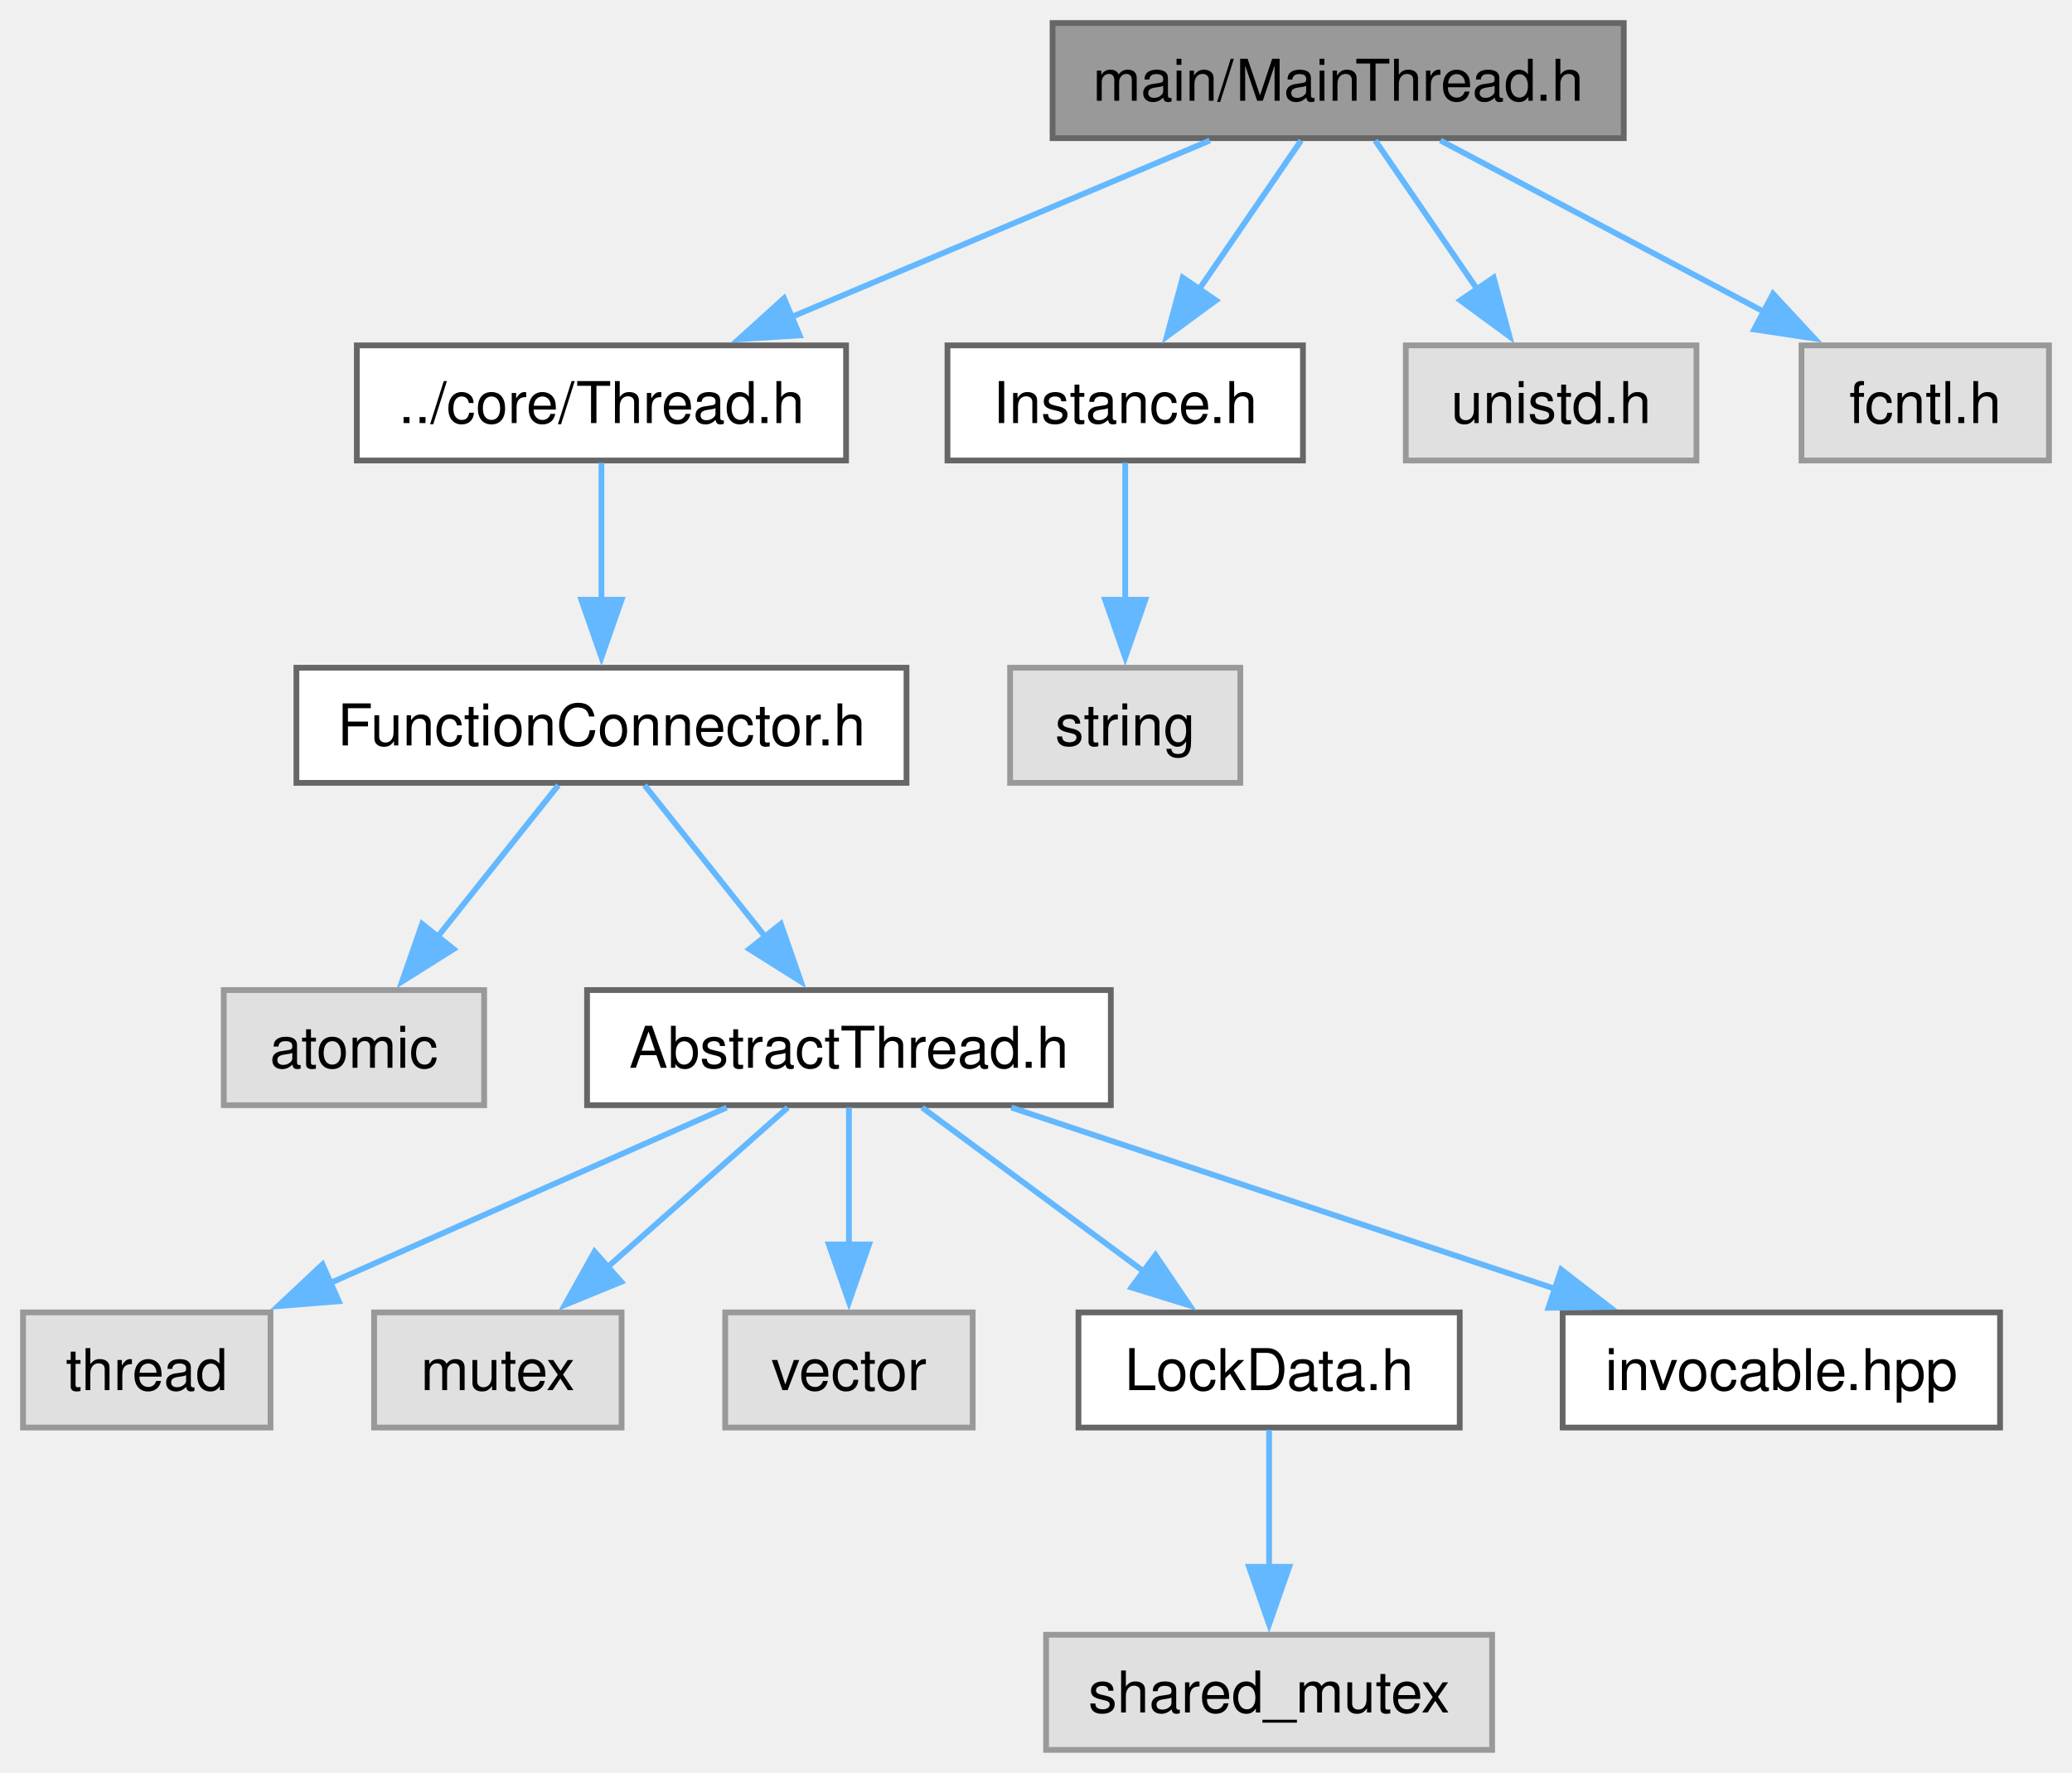
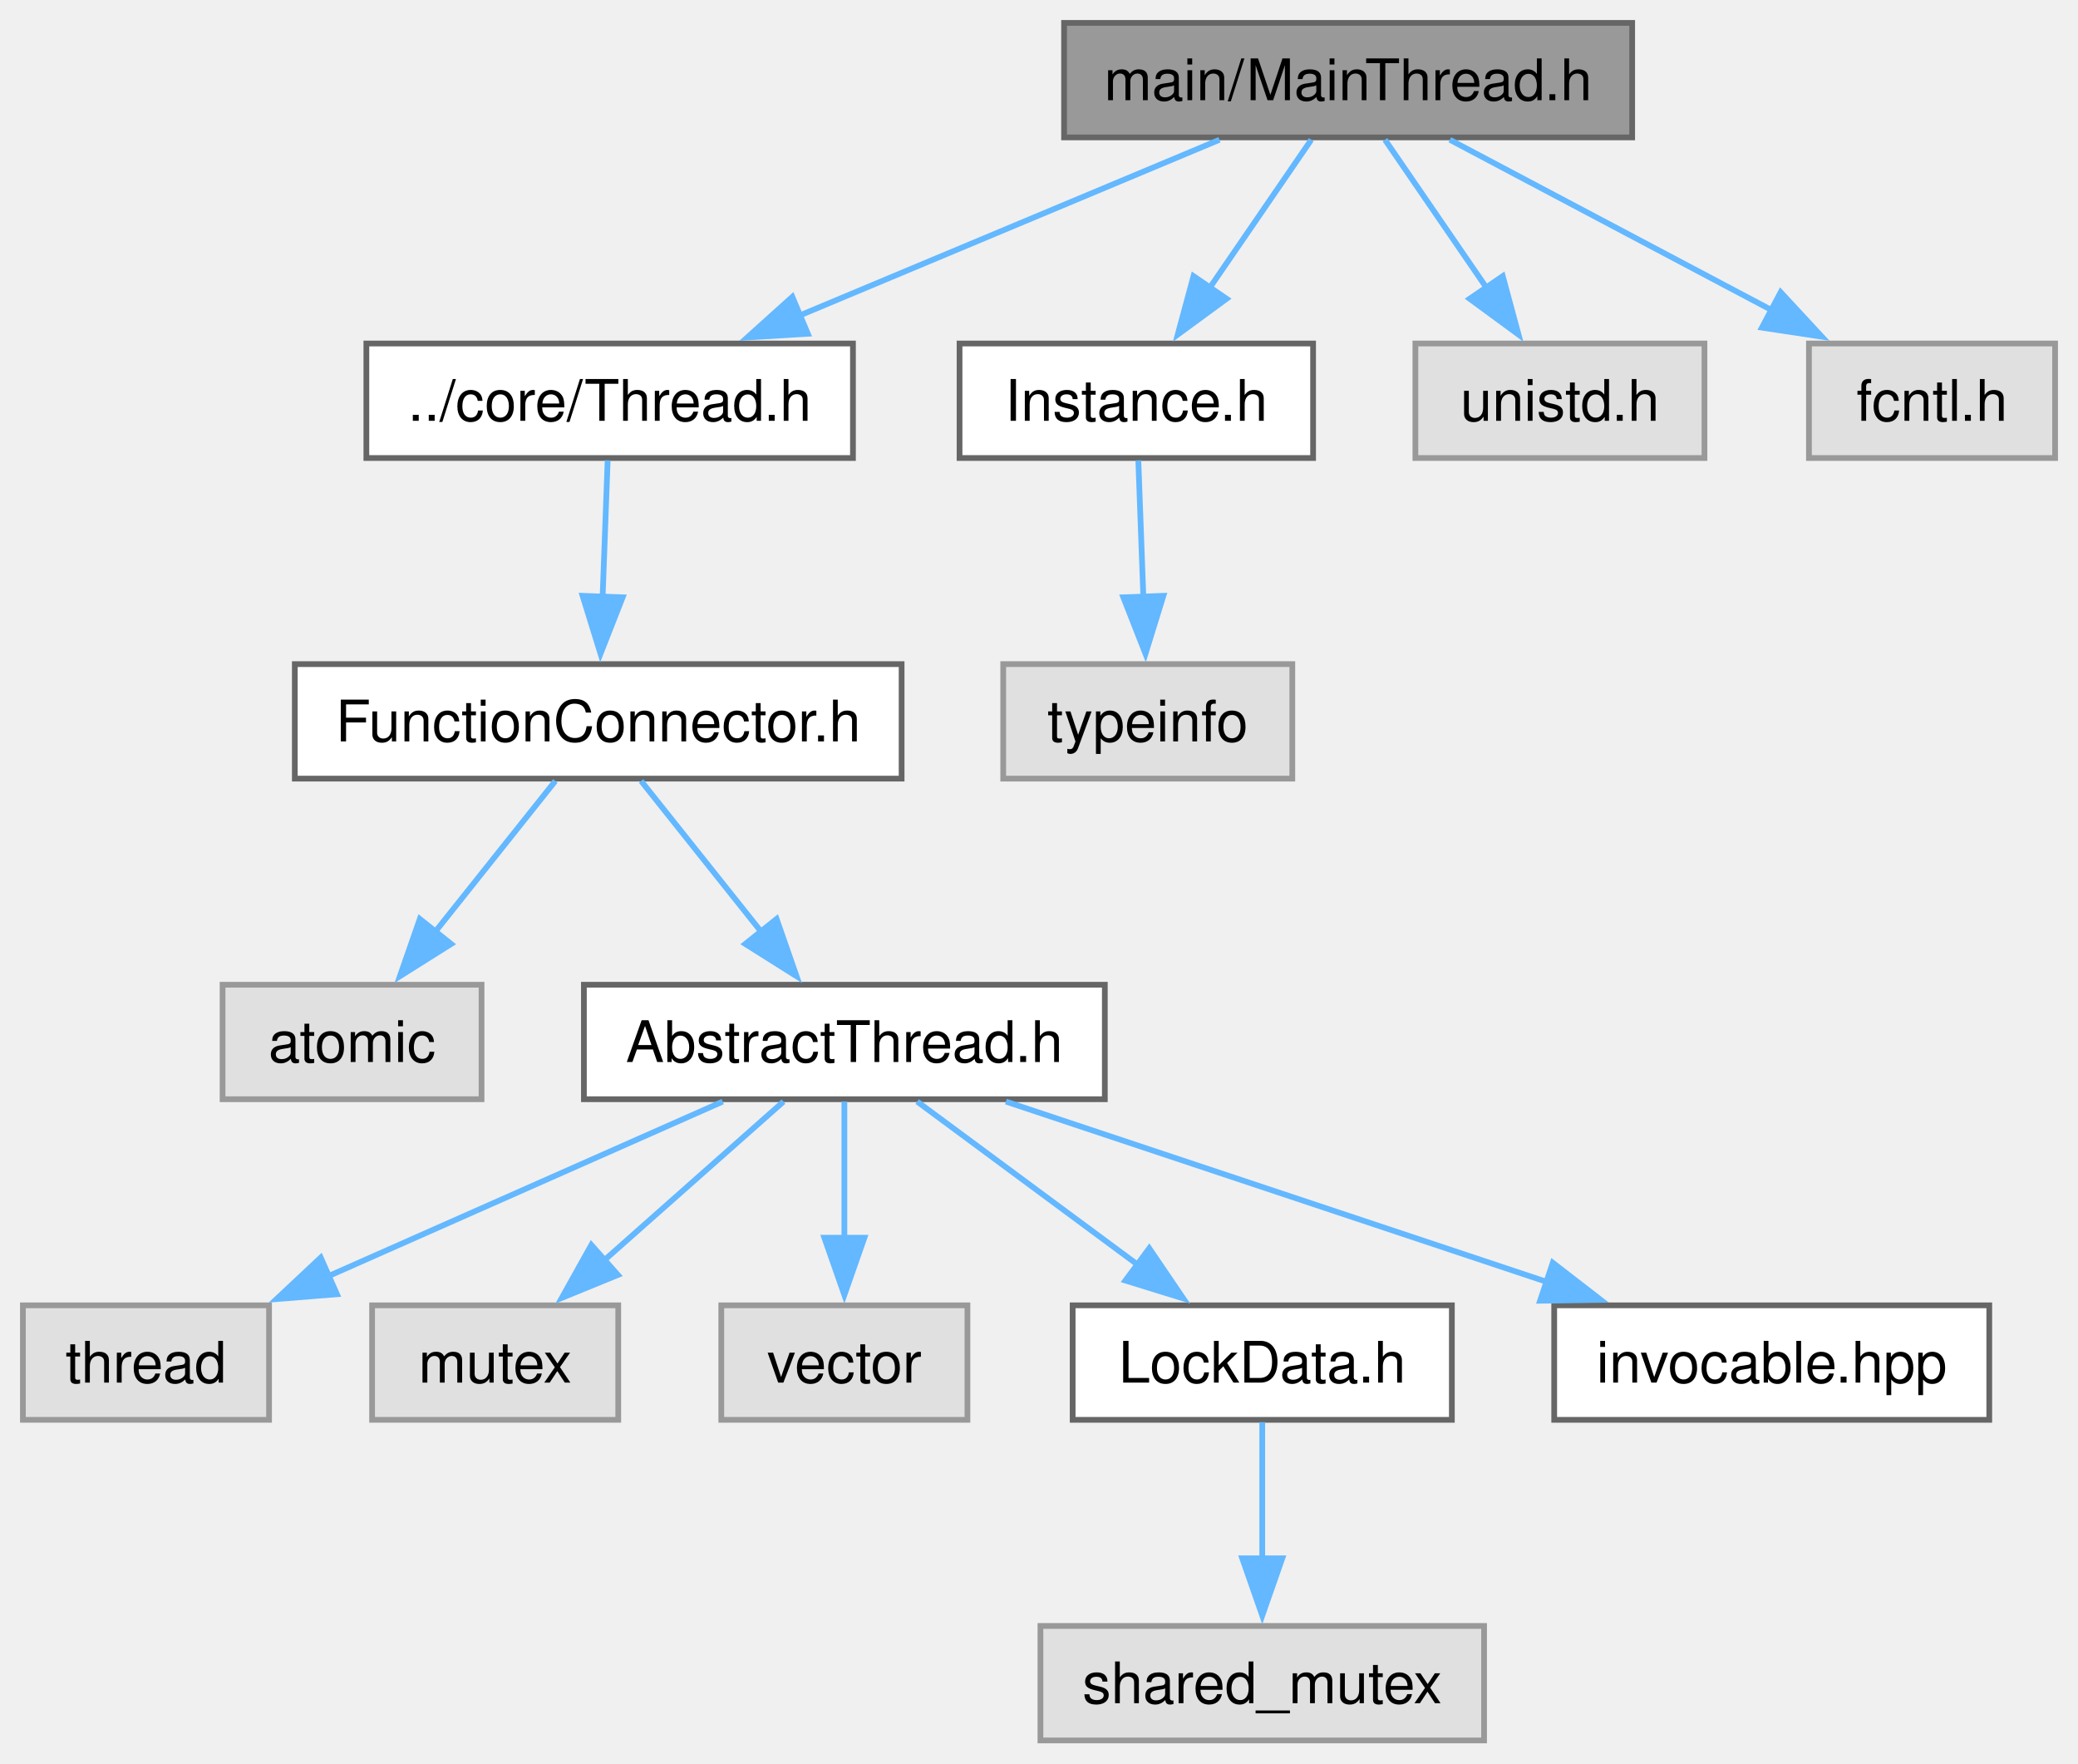
- <svg xmlns="http://www.w3.org/2000/svg" xmlns:xlink="http://www.w3.org/1999/xlink" width="360pt" height="308pt" viewBox="0.00 0.00 360.00 308.00">
+ <svg xmlns="http://www.w3.org/2000/svg" xmlns:xlink="http://www.w3.org/1999/xlink" width="363pt" height="308pt" viewBox="0.00 0.00 363.00 308.00">
  <g id="graph0" class="graph" transform="scale(1 1) rotate(0) translate(4 304)">
    <g id="Node000001" class="node">
      <g id="a_Node000001">
        <a xlink:title="The MainThread class.">
-           <polygon fill="#999999" stroke="#666666" points="278.12,-300 178.88,-300 178.88,-280 278.12,-280 278.12,-300" />
-           <text xml:space="preserve" text-anchor="middle" x="228.5" y="-286.5" font-family="Helvetica,sans-Serif" font-size="10.00">main/MainThread.h</text>
+           <polygon fill="#999999" stroke="#666666" points="281.12,-300 181.88,-300 181.88,-280 281.12,-280 281.12,-300" />
+           <text xml:space="preserve" text-anchor="middle" x="231.5" y="-286.5" font-family="Helvetica,sans-Serif" font-size="10.00">main/MainThread.h</text>
        </a>
      </g>
    </g>
    <g id="Node000002" class="node">
      <g id="a_Node000002">
        <a xlink:href="Thread_8h.html" target="_top" xlink:title="The Thread class.">
-           <polygon fill="white" stroke="#666666" points="143,-244 58,-244 58,-224 143,-224 143,-244" />
-           <text xml:space="preserve" text-anchor="middle" x="100.5" y="-230.5" font-family="Helvetica,sans-Serif" font-size="10.00">../core/Thread.h</text>
+           <polygon fill="white" stroke="#666666" points="145,-244 60,-244 60,-224 145,-224 145,-244" />
+           <text xml:space="preserve" text-anchor="middle" x="102.5" y="-230.5" font-family="Helvetica,sans-Serif" font-size="10.00">../core/Thread.h</text>
        </a>
      </g>
    </g>
    <g id="edge1_Node000001_Node000002" class="edge">
      <g id="a_edge1_Node000001_Node000002">
        <a xlink:title=" ">
-           <path fill="none" stroke="#63b8ff" d="M206.2,-279.59C186.14,-271.13 156.38,-258.58 133.55,-248.94" />
-           <polygon fill="#63b8ff" stroke="#63b8ff" points="134.94,-245.73 124.36,-245.07 132.22,-252.18 134.94,-245.73" />
+           <path fill="none" stroke="#63b8ff" d="M209.03,-279.59C188.71,-271.09 158.55,-258.46 135.49,-248.81" />
+           <polygon fill="#63b8ff" stroke="#63b8ff" points="137.12,-245.7 126.54,-245.06 134.41,-252.15 137.12,-245.7" />
        </a>
      </g>
    </g>
    <g id="Node000012" class="node">
      <g id="a_Node000012">
        <a xlink:href="Instance_8h.html" target="_top" xlink:title="The AbstractInstance and Instance classes.">
-           <polygon fill="white" stroke="#666666" points="222.38,-244 160.62,-244 160.62,-224 222.38,-224 222.38,-244" />
-           <text xml:space="preserve" text-anchor="middle" x="191.5" y="-230.5" font-family="Helvetica,sans-Serif" font-size="10.00">Instance.h</text>
+           <polygon fill="white" stroke="#666666" points="225.38,-244 163.62,-244 163.62,-224 225.38,-224 225.38,-244" />
+           <text xml:space="preserve" text-anchor="middle" x="194.5" y="-230.5" font-family="Helvetica,sans-Serif" font-size="10.00">Instance.h</text>
        </a>
      </g>
    </g>
    <g id="edge11_Node000001_Node000012" class="edge">
      <g id="a_edge11_Node000001_Node000012">
        <a xlink:title=" ">
-           <path fill="none" stroke="#63b8ff" d="M222.06,-279.59C217.17,-272.47 210.31,-262.45 204.32,-253.72" />
-           <polygon fill="#63b8ff" stroke="#63b8ff" points="207.27,-251.82 198.73,-245.55 201.49,-255.77 207.27,-251.82" />
+           <path fill="none" stroke="#63b8ff" d="M225.06,-279.59C220.17,-272.47 213.31,-262.45 207.32,-253.72" />
+           <polygon fill="#63b8ff" stroke="#63b8ff" points="210.27,-251.82 201.73,-245.55 204.49,-255.77 210.27,-251.82" />
        </a>
      </g>
    </g>
    <g id="Node000014" class="node">
      <g id="a_Node000014">
        <a xlink:title=" ">
-           <polygon fill="#e0e0e0" stroke="#999999" points="290.75,-244 240.25,-244 240.25,-224 290.75,-224 290.75,-244" />
-           <text xml:space="preserve" text-anchor="middle" x="265.5" y="-230.5" font-family="Helvetica,sans-Serif" font-size="10.00">unistd.h</text>
+           <polygon fill="#e0e0e0" stroke="#999999" points="293.75,-244 243.25,-244 243.25,-224 293.75,-224 293.75,-244" />
+           <text xml:space="preserve" text-anchor="middle" x="268.5" y="-230.5" font-family="Helvetica,sans-Serif" font-size="10.00">unistd.h</text>
        </a>
      </g>
    </g>
    <g id="edge13_Node000001_Node000014" class="edge">
      <g id="a_edge13_Node000001_Node000014">
        <a xlink:title=" ">
-           <path fill="none" stroke="#63b8ff" d="M234.94,-279.59C239.83,-272.47 246.69,-262.45 252.68,-253.72" />
-           <polygon fill="#63b8ff" stroke="#63b8ff" points="255.51,-255.77 258.27,-245.55 249.73,-251.82 255.51,-255.77" />
+           <path fill="none" stroke="#63b8ff" d="M237.94,-279.59C242.83,-272.47 249.69,-262.45 255.68,-253.72" />
+           <polygon fill="#63b8ff" stroke="#63b8ff" points="258.51,-255.77 261.27,-245.55 252.73,-251.82 258.51,-255.77" />
        </a>
      </g>
    </g>
    <g id="Node000015" class="node">
      <g id="a_Node000015">
        <a xlink:title=" ">
-           <polygon fill="#e0e0e0" stroke="#999999" points="352,-244 309,-244 309,-224 352,-224 352,-244" />
-           <text xml:space="preserve" text-anchor="middle" x="330.5" y="-230.5" font-family="Helvetica,sans-Serif" font-size="10.00">fcntl.h</text>
+           <polygon fill="#e0e0e0" stroke="#999999" points="355,-244 312,-244 312,-224 355,-224 355,-244" />
+           <text xml:space="preserve" text-anchor="middle" x="333.5" y="-230.5" font-family="Helvetica,sans-Serif" font-size="10.00">fcntl.h</text>
        </a>
      </g>
    </g>
    <g id="edge14_Node000001_Node000015" class="edge">
      <g id="a_edge14_Node000001_Node000015">
        <a xlink:title=" ">
-           <path fill="none" stroke="#63b8ff" d="M246.27,-279.59C261.82,-271.36 284.68,-259.26 302.66,-249.74" />
-           <polygon fill="#63b8ff" stroke="#63b8ff" points="304.06,-252.96 311.26,-245.19 300.78,-246.77 304.06,-252.96" />
+           <path fill="none" stroke="#63b8ff" d="M249.27,-279.59C264.82,-271.36 287.68,-259.26 305.66,-249.74" />
+           <polygon fill="#63b8ff" stroke="#63b8ff" points="307.06,-252.96 314.26,-245.19 303.78,-246.77 307.06,-252.96" />
        </a>
      </g>
    </g>
    <g id="Node000003" class="node">
      <g id="a_Node000003">
        <a xlink:href="FunctionConnector_8h.html" target="_top" xlink:title="The AbstractFunctionConnector, FunctionConnector, FunctionConnectorProtected, FunctionConnectionGuard...">
          <polygon fill="white" stroke="#666666" points="153.5,-188 47.5,-188 47.5,-168 153.5,-168 153.5,-188" />
          <text xml:space="preserve" text-anchor="middle" x="100.5" y="-174.5" font-family="Helvetica,sans-Serif" font-size="10.00">FunctionConnector.h</text>
        </a>
      </g>
    </g>
    <g id="edge2_Node000002_Node000003" class="edge">
      <g id="a_edge2_Node000002_Node000003">
        <a xlink:title=" ">
-           <path fill="none" stroke="#63b8ff" d="M100.5,-223.59C100.5,-217.01 100.5,-207.96 100.5,-199.73" />
-           <polygon fill="#63b8ff" stroke="#63b8ff" points="104,-199.81 100.5,-189.81 97,-199.81 104,-199.81" />
+           <path fill="none" stroke="#63b8ff" d="M102.15,-223.59C101.91,-217.01 101.57,-207.96 101.27,-199.73" />
+           <polygon fill="#63b8ff" stroke="#63b8ff" points="104.77,-199.67 100.9,-189.81 97.77,-199.93 104.77,-199.67" />
        </a>
      </g>
    </g>
    <g id="Node000004" class="node">
      <g id="a_Node000004">
        <a xlink:title=" ">
          <polygon fill="#e0e0e0" stroke="#999999" points="80.12,-132 34.88,-132 34.88,-112 80.12,-112 80.12,-132" />
          <text xml:space="preserve" text-anchor="middle" x="57.5" y="-118.5" font-family="Helvetica,sans-Serif" font-size="10.00">atomic</text>
        </a>
      </g>
    </g>
    <g id="edge3_Node000003_Node000004" class="edge">
      <g id="a_edge3_Node000003_Node000004">
        <a xlink:title=" ">
          <path fill="none" stroke="#63b8ff" d="M93.01,-167.59C87.21,-160.32 79.01,-150.02 71.95,-141.15" />
          <polygon fill="#63b8ff" stroke="#63b8ff" points="74.81,-139.12 65.85,-133.48 69.34,-143.49 74.81,-139.12" />
        </a>
      </g>
    </g>
    <g id="Node000005" class="node">
      <g id="a_Node000005">
        <a xlink:href="AbstractThread_8h.html" target="_top" xlink:title="The AbstractThread class.">
          <polygon fill="white" stroke="#666666" points="189,-132 98,-132 98,-112 189,-112 189,-132" />
          <text xml:space="preserve" text-anchor="middle" x="143.5" y="-118.5" font-family="Helvetica,sans-Serif" font-size="10.00">AbstractThread.h</text>
        </a>
      </g>
    </g>
    <g id="edge4_Node000003_Node000005" class="edge">
      <g id="a_edge4_Node000003_Node000005">
        <a xlink:title=" ">
          <path fill="none" stroke="#63b8ff" d="M107.99,-167.59C113.79,-160.32 121.99,-150.02 129.05,-141.15" />
          <polygon fill="#63b8ff" stroke="#63b8ff" points="131.66,-143.49 135.15,-133.48 126.19,-139.12 131.66,-143.49" />
        </a>
      </g>
    </g>
    <g id="Node000006" class="node">
      <g id="a_Node000006">
        <a xlink:title=" ">
          <polygon fill="#e0e0e0" stroke="#999999" points="43,-76 0,-76 0,-56 43,-56 43,-76" />
          <text xml:space="preserve" text-anchor="middle" x="21.5" y="-62.5" font-family="Helvetica,sans-Serif" font-size="10.00">thread</text>
        </a>
      </g>
    </g>
    <g id="edge5_Node000005_Node000006" class="edge">
      <g id="a_edge5_Node000005_Node000006">
        <a xlink:title=" ">
          <path fill="none" stroke="#63b8ff" d="M122.25,-111.59C103.21,-103.17 75.02,-90.69 53.3,-81.07" />
          <polygon fill="#63b8ff" stroke="#63b8ff" points="54.86,-77.94 44.3,-77.09 52.03,-84.34 54.86,-77.94" />
        </a>
      </g>
    </g>
    <g id="Node000007" class="node">
      <g id="a_Node000007">
        <a xlink:title=" ">
          <polygon fill="#e0e0e0" stroke="#999999" points="104,-76 61,-76 61,-56 104,-56 104,-76" />
          <text xml:space="preserve" text-anchor="middle" x="82.5" y="-62.5" font-family="Helvetica,sans-Serif" font-size="10.00">mutex</text>
        </a>
      </g>
    </g>
    <g id="edge6_Node000005_Node000007" class="edge">
      <g id="a_edge6_Node000005_Node000007">
        <a xlink:title=" ">
          <path fill="none" stroke="#63b8ff" d="M132.87,-111.59C124.22,-103.93 111.77,-92.91 101.42,-83.75" />
          <polygon fill="#63b8ff" stroke="#63b8ff" points="103.94,-81.31 94.14,-77.3 99.3,-86.55 103.94,-81.31" />
        </a>
      </g>
    </g>
    <g id="Node000008" class="node">
      <g id="a_Node000008">
        <a xlink:title=" ">
          <polygon fill="#e0e0e0" stroke="#999999" points="165,-76 122,-76 122,-56 165,-56 165,-76" />
          <text xml:space="preserve" text-anchor="middle" x="143.5" y="-62.5" font-family="Helvetica,sans-Serif" font-size="10.00">vector</text>
        </a>
      </g>
    </g>
    <g id="edge7_Node000005_Node000008" class="edge">
      <g id="a_edge7_Node000005_Node000008">
        <a xlink:title=" ">
          <path fill="none" stroke="#63b8ff" d="M143.5,-111.59C143.5,-105.01 143.5,-95.96 143.5,-87.73" />
          <polygon fill="#63b8ff" stroke="#63b8ff" points="147,-87.81 143.5,-77.81 140,-87.81 147,-87.81" />
        </a>
      </g>
    </g>
    <g id="Node000009" class="node">
      <g id="a_Node000009">
        <a xlink:href="LockData_8h.html" target="_top" xlink:title="The LockData class.">
          <polygon fill="white" stroke="#666666" points="249.62,-76 183.38,-76 183.38,-56 249.62,-56 249.62,-76" />
          <text xml:space="preserve" text-anchor="middle" x="216.5" y="-62.5" font-family="Helvetica,sans-Serif" font-size="10.00">LockData.h</text>
        </a>
      </g>
    </g>
    <g id="edge8_Node000005_Node000009" class="edge">
      <g id="a_edge8_Node000005_Node000009">
        <a xlink:title=" ">
          <path fill="none" stroke="#63b8ff" d="M156.22,-111.59C166.89,-103.7 182.38,-92.24 194.98,-82.92" />
          <polygon fill="#63b8ff" stroke="#63b8ff" points="196.76,-85.96 202.71,-77.2 192.59,-80.33 196.76,-85.96" />
        </a>
      </g>
    </g>
    <g id="Node000011" class="node">
      <g id="a_Node000011">
        <a xlink:href="invocable_8hpp_source.html" target="_top" xlink:title=" ">
          <polygon fill="white" stroke="#666666" points="343.5,-76 267.5,-76 267.5,-56 343.5,-56 343.5,-76" />
          <text xml:space="preserve" text-anchor="middle" x="305.5" y="-62.5" font-family="Helvetica,sans-Serif" font-size="10.00">invocable.hpp</text>
        </a>
      </g>
    </g>
    <g id="edge10_Node000005_Node000011" class="edge">
      <g id="a_edge10_Node000005_Node000011">
        <a xlink:title=" ">
          <path fill="none" stroke="#63b8ff" d="M171.72,-111.59C197.92,-102.86 237.18,-89.77 266.4,-80.03" />
          <polygon fill="#63b8ff" stroke="#63b8ff" points="267.25,-83.44 275.63,-76.96 265.03,-76.8 267.25,-83.44" />
        </a>
      </g>
    </g>
    <g id="Node000010" class="node">
      <g id="a_Node000010">
        <a xlink:title=" ">
          <polygon fill="#e0e0e0" stroke="#999999" points="255.25,-20 177.75,-20 177.75,0 255.25,0 255.25,-20" />
          <text xml:space="preserve" text-anchor="middle" x="216.5" y="-6.5" font-family="Helvetica,sans-Serif" font-size="10.00">shared_mutex</text>
        </a>
      </g>
    </g>
    <g id="edge9_Node000009_Node000010" class="edge">
      <g id="a_edge9_Node000009_Node000010">
        <a xlink:title=" ">
          <path fill="none" stroke="#63b8ff" d="M216.5,-55.59C216.5,-49.01 216.5,-39.96 216.5,-31.73" />
          <polygon fill="#63b8ff" stroke="#63b8ff" points="220,-31.81 216.5,-21.81 213,-31.81 220,-31.81" />
        </a>
      </g>
    </g>
    <g id="Node000013" class="node">
      <g id="a_Node000013">
        <a xlink:title=" ">
-           <polygon fill="#e0e0e0" stroke="#999999" points="211.5,-188 171.5,-188 171.5,-168 211.5,-168 211.5,-188" />
-           <text xml:space="preserve" text-anchor="middle" x="191.5" y="-174.5" font-family="Helvetica,sans-Serif" font-size="10.00">string</text>
+           <polygon fill="#e0e0e0" stroke="#999999" points="221.75,-188 171.25,-188 171.25,-168 221.75,-168 221.75,-188" />
+           <text xml:space="preserve" text-anchor="middle" x="196.5" y="-174.5" font-family="Helvetica,sans-Serif" font-size="10.00">typeinfo</text>
        </a>
      </g>
    </g>
    <g id="edge12_Node000012_Node000013" class="edge">
      <g id="a_edge12_Node000012_Node000013">
        <a xlink:title=" ">
-           <path fill="none" stroke="#63b8ff" d="M191.5,-223.59C191.5,-217.01 191.5,-207.96 191.5,-199.73" />
-           <polygon fill="#63b8ff" stroke="#63b8ff" points="195,-199.81 191.5,-189.81 188,-199.81 195,-199.81" />
+           <path fill="none" stroke="#63b8ff" d="M194.85,-223.59C195.09,-217.01 195.43,-207.96 195.73,-199.73" />
+           <polygon fill="#63b8ff" stroke="#63b8ff" points="199.23,-199.93 196.1,-189.81 192.23,-199.67 199.23,-199.93" />
        </a>
      </g>
    </g>
  </g>
</svg>
